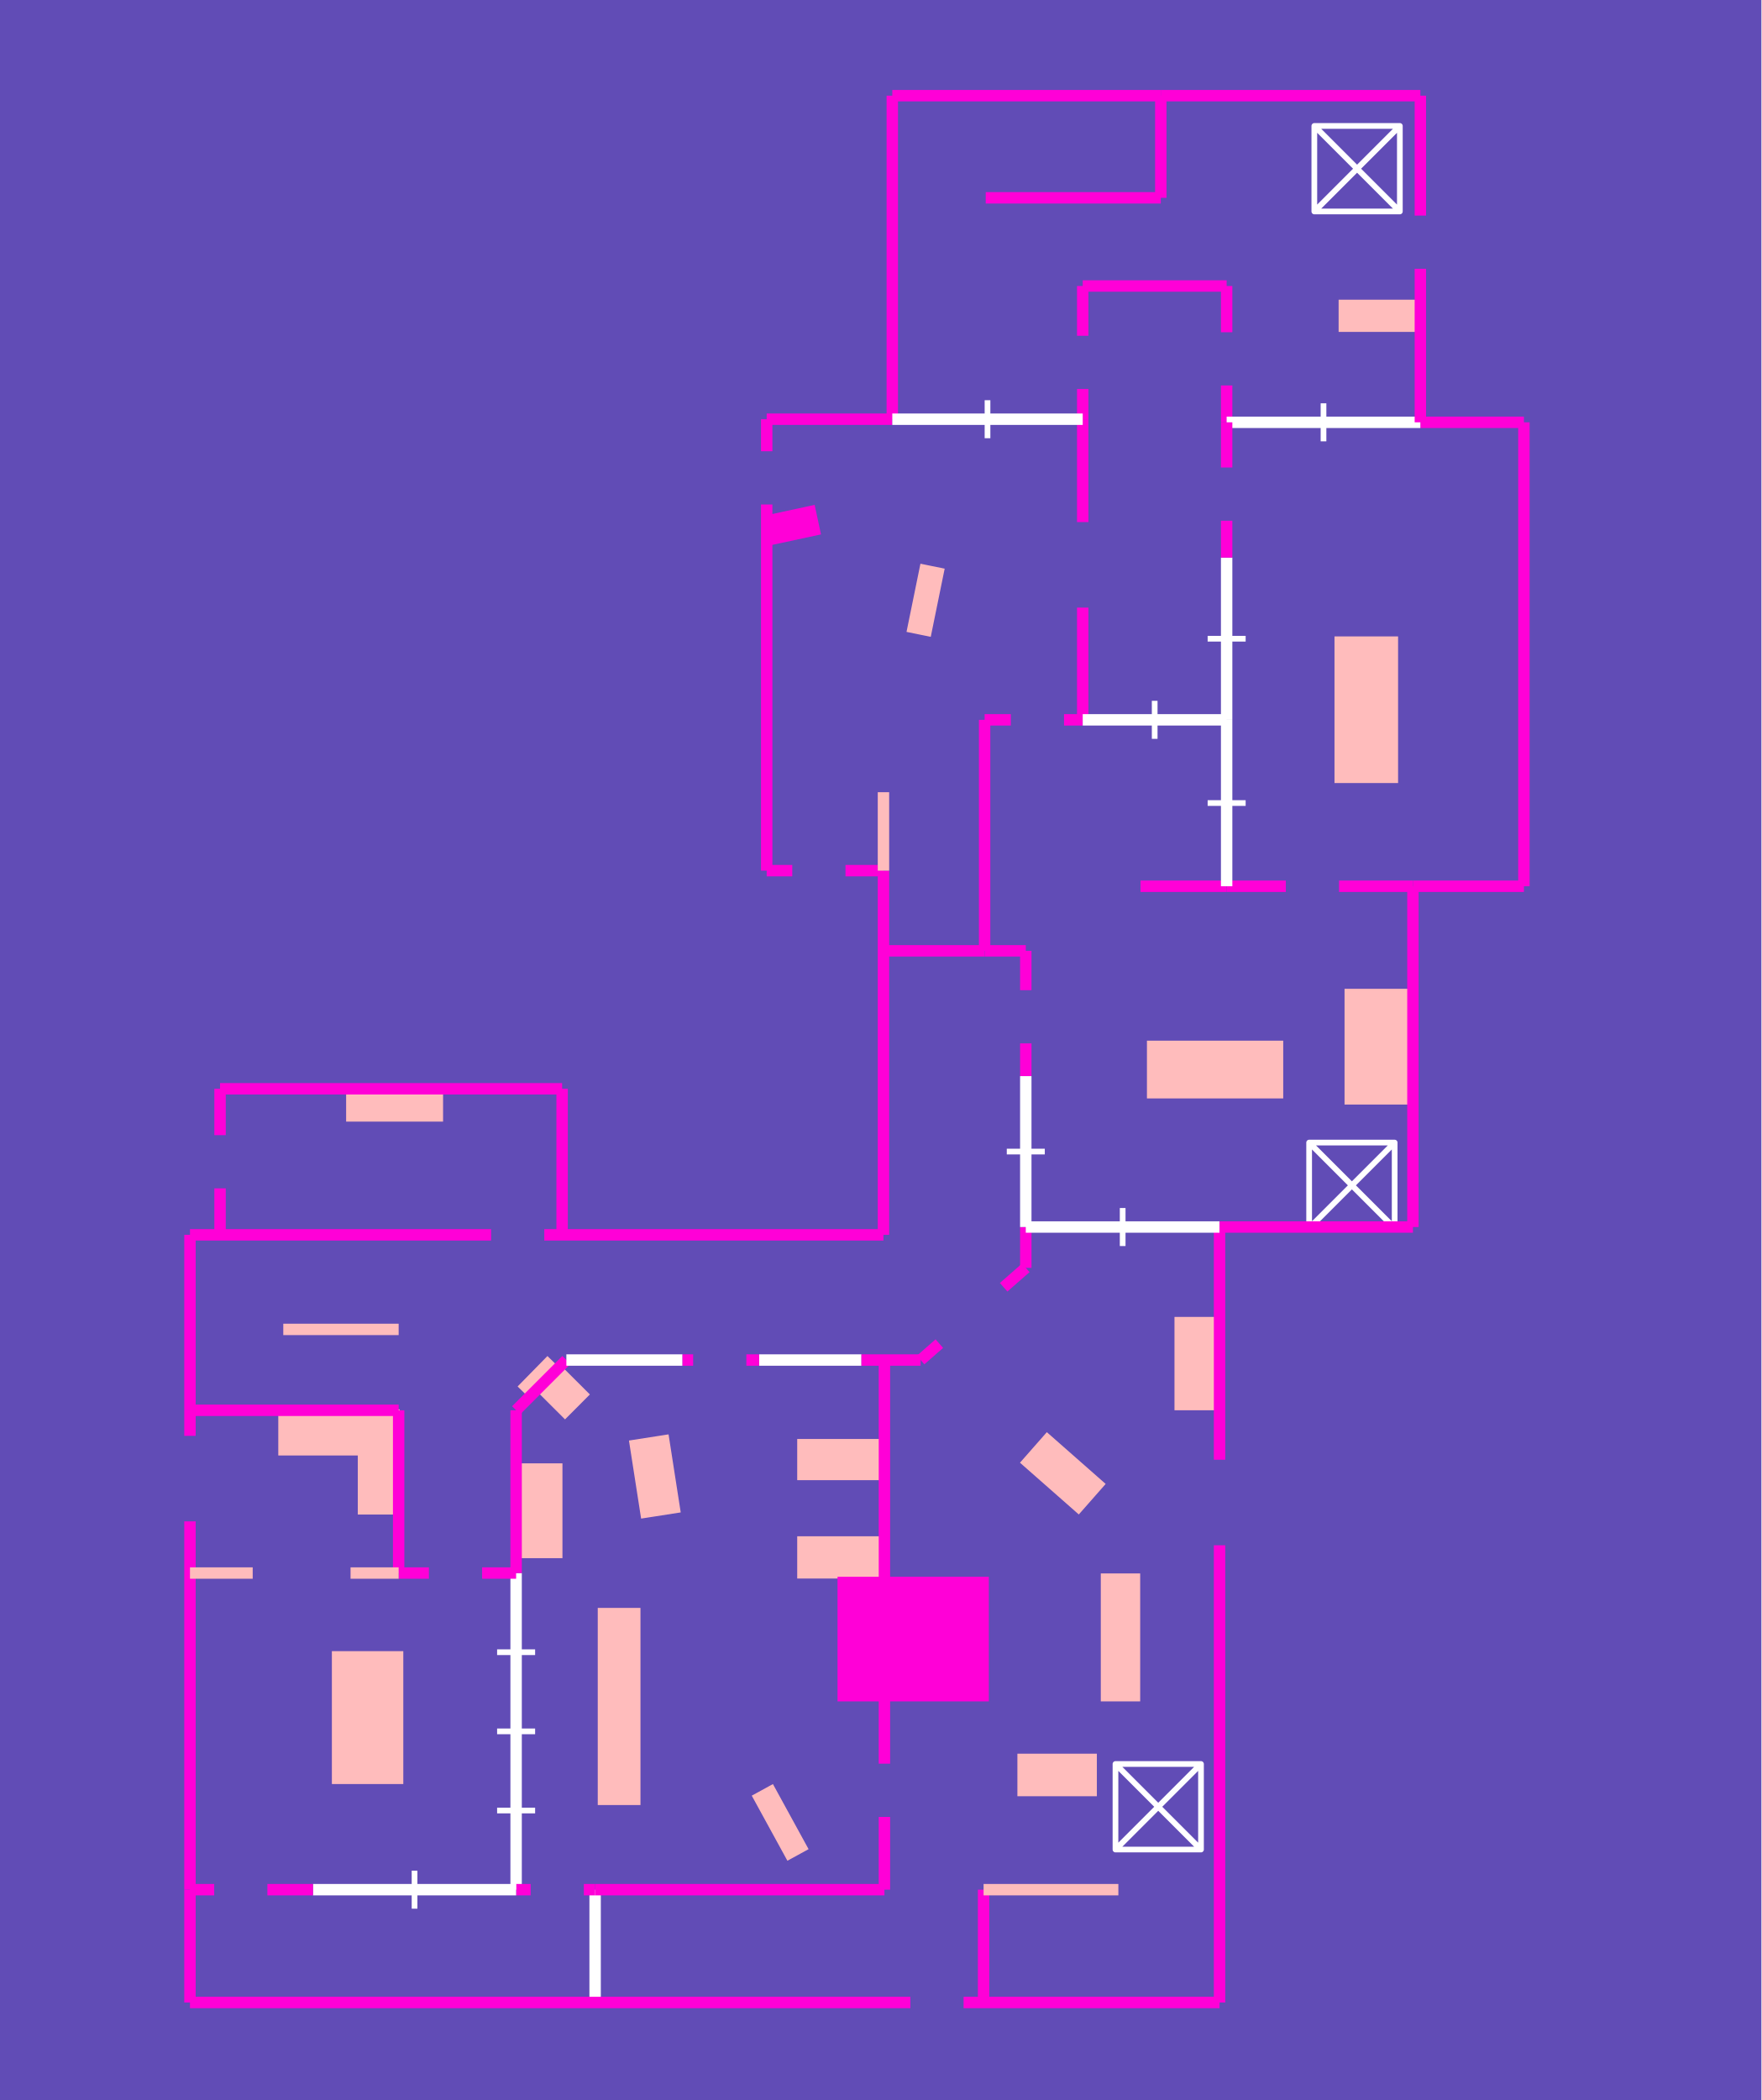
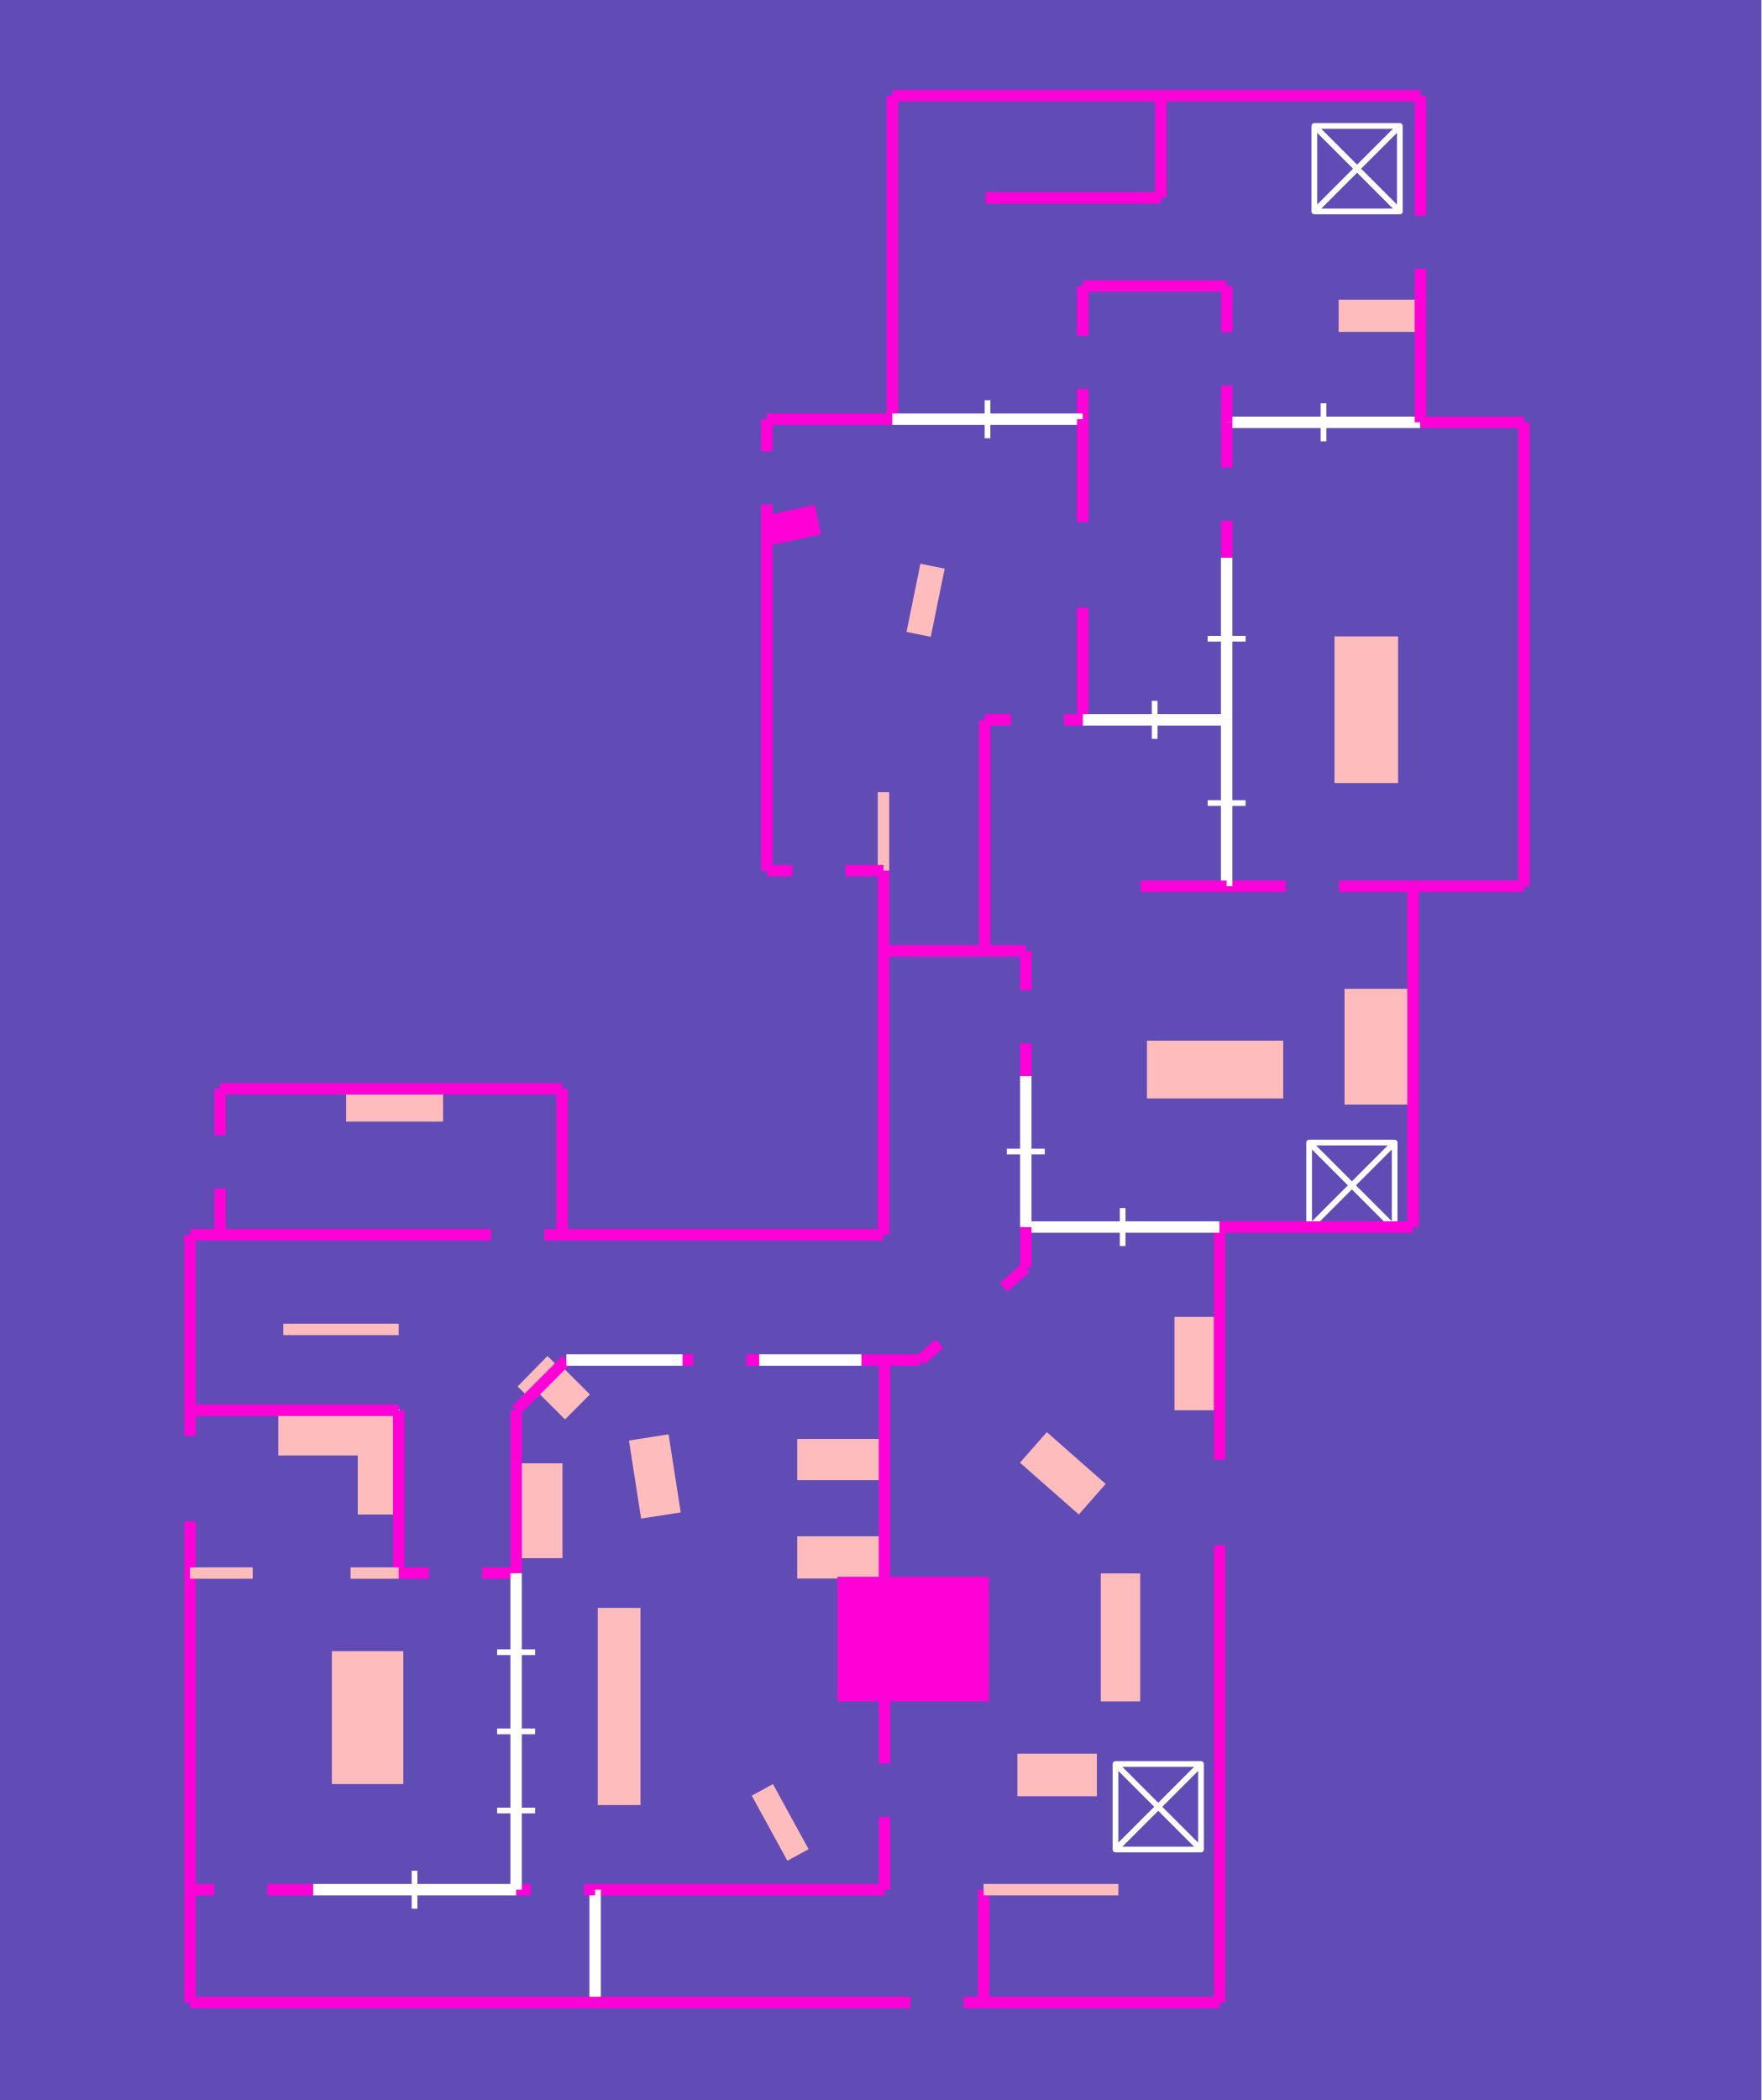
<svg xmlns="http://www.w3.org/2000/svg" viewBox="-335 -450 755 900">
  <rect fill="#614CB6" height="900" width="755" x="-335" y="-450" />
-   <path d="M-82.677,-147.626 L-92.803,-157.78 L-104.984,-145.631 L-94.858,-135.477 z" fill="#FFBCBC" stroke="#FFBCBC" stroke-width="0.75" transform="scale(1, -1)" />
-   <path d="M113.76,-164.312 L138.414,-186.004 L127.395,-198.528 L102.741,-176.836 z" fill="#FFBCBC" stroke="#FFBCBC" stroke-width="0.75" transform="scale(1, -1)" />
-   <path d="M-113.767,-217.409 L-94.281,-217.409 L-94.281,-177.523 L-113.767,-177.523 z" fill="#FFBCBC" stroke="#FFBCBC" stroke-width="0.75" transform="scale(1, -1)" />
  <path d="M-108.027,-148.673 L-112.594,-144.195 L-100.329,-131.685 L-95.761,-136.163 z" fill="#FFBCBC" stroke="#FFBCBC" stroke-width="0.75" transform="scale(1, -1)" />
  <path d="M134.791,-319.435 L101.48,-319.435 L101.48,-301.958 L134.791,-301.958 z" fill="#FFBCBC" stroke="#FFBCBC" stroke-width="0.75" transform="scale(1, -1)" />
+   <path d="M-3.834,-315.107 L11.086,-342.349 L2.671,-346.958 L-12.25,-319.716 z" fill="#FFBCBC" stroke="#FFBCBC" stroke-width="0.75" transform="scale(1, -1)" />
+   <path d="M214.677,-20.38 L157.012,-20.38 L157.012,3.623 L214.677,3.623 z" fill="#FFBCBC" stroke="#FFBCBC" stroke-width="0.75" transform="scale(1, -1)" />
+   <path d="M263.912,176.877 L237.405,176.877 L237.405,114.785 L263.912,114.785 z" fill="#FFBCBC" stroke="#FFBCBC" stroke-width="0.75" transform="scale(1, -1)" />
+   <path d="M270.654,25.852 L241.715,25.852 L241.715,-23.004 L270.654,-23.004 z" fill="#FFBCBC" stroke="#FFBCBC" stroke-width="0.75" transform="scale(1, -1)" />
+   <path d="M-113.767,-217.409 L-94.281,-217.409 L-94.281,-177.523 L-113.767,-177.523 z" fill="#FFBCBC" stroke="#FFBCBC" stroke-width="0.75" transform="scale(1, -1)" />
+   <path d="M-181.26,-198.71 L-164.12,-198.71 L-164.12,-154.414 L-181.26,-154.414 z" fill="#FFBCBC" stroke="#FFBCBC" stroke-width="0.75" transform="scale(1, -1)" />
+   <path d="M7.101,-208.779 L44.11,-208.779 L44.11,-226.138 L7.101,-226.138 z" fill="#FFBCBC" stroke="#FFBCBC" stroke-width="0.75" transform="scale(1, -1)" />
+   <path d="M-82.677,-147.626 L-92.803,-157.78 L-104.984,-145.631 L-94.858,-135.477 z" fill="#FFBCBC" stroke="#FFBCBC" stroke-width="0.75" transform="scale(1, -1)" />
+   <path d="M153.363,-224.705 L137.23,-224.705 L137.23,-278.792 L153.363,-278.792 z" fill="#FFBCBC" stroke="#FFBCBC" stroke-width="0.75" transform="scale(1, -1)" />
+   <path d="M-145.454,-16.622 L-186.256,-16.622 L-186.256,-30.314 L-145.454,-30.314 z" fill="#FFBCBC" stroke="#FFBCBC" stroke-width="0.75" transform="scale(1, -1)" />
+   <path d="M-192.366,-258.016 L-162.501,-258.016 L-162.501,-314.212 L-192.366,-314.212 z" fill="#FFBCBC" stroke="#FFBCBC" stroke-width="0.75" transform="scale(1, -1)" />
+   <path d="M239.173,321.188 L273.839,321.188 L273.839,308.13 L239.173,308.13 z" fill="#FFBCBC" stroke="#FFBCBC" stroke-width="0.75" transform="scale(1, -1)" />
+   <path d="M59.839,207.968 L69.493,205.996 L63.674,177.512 L54.02,179.484 z" fill="#FFBCBC" stroke="#FFBCBC" stroke-width="0.75" transform="scale(1, -1)" />
+   <path d="M24.381,-226.138 L88.481,-226.138 L88.481,-278.792 L24.381,-278.792 z" fill="#FF00D7" stroke="#FF00D7" stroke-width="0.75" transform="scale(1, -1)" />
+   <path d="M7.101,-167.076 L44.11,-167.076 L44.11,-183.982 L7.101,-183.982 z" fill="#FFBCBC" stroke="#FFBCBC" stroke-width="0.75" transform="scale(1, -1)" />
+   <path d="M187.761,-114.77 L168.814,-114.77 L168.814,-154.023 L187.761,-154.023 z" fill="#FFBCBC" stroke="#FFBCBC" stroke-width="0.75" transform="scale(1, -1)" />
+   <path d="M-48.735,-165.156 L-43.637,-197.865 L-59.873,-200.396 L-64.971,-167.687 z" fill="#FFBCBC" stroke="#FFBCBC" stroke-width="0.75" transform="scale(1, -1)" />
  <path d="M-78.399,-323.216 L-60.839,-323.216 L-60.839,-239.476 L-78.399,-239.476 z" fill="#FFBCBC" stroke="#FFBCBC" stroke-width="0.75" transform="scale(1, -1)" />
-   <path d="M7.101,-208.779 L44.11,-208.779 L44.11,-226.138 L7.101,-226.138 z" fill="#FFBCBC" stroke="#FFBCBC" stroke-width="0.75" transform="scale(1, -1)" />
-   <path d="M-3.834,-315.107 L11.086,-342.349 L2.671,-346.958 L-12.25,-319.716 z" fill="#FFBCBC" stroke="#FFBCBC" stroke-width="0.75" transform="scale(1, -1)" />
  <path d="M16.474,221.258 L-3.791,216.892 L-6.358,228.805 L13.907,233.172 z" fill="#FF00D7" stroke="#FF00D7" stroke-width="0.75" transform="scale(1, -1)" />
-   <path d="M59.839,207.968 L69.493,205.996 L63.674,177.512 L54.02,179.484 z" fill="#FFBCBC" stroke="#FFBCBC" stroke-width="0.75" transform="scale(1, -1)" />
-   <path d="M239.173,321.188 L273.839,321.188 L273.839,308.13 L239.173,308.13 z" fill="#FFBCBC" stroke="#FFBCBC" stroke-width="0.75" transform="scale(1, -1)" />
-   <path d="M7.101,-167.076 L44.11,-167.076 L44.11,-183.982 L7.101,-183.982 z" fill="#FFBCBC" stroke="#FFBCBC" stroke-width="0.75" transform="scale(1, -1)" />
-   <path d="M-181.26,-198.71 L-164.12,-198.71 L-164.12,-154.414 L-181.26,-154.414 z" fill="#FFBCBC" stroke="#FFBCBC" stroke-width="0.75" transform="scale(1, -1)" />
-   <path d="M24.381,-226.138 L88.481,-226.138 L88.481,-278.792 L24.381,-278.792 z" fill="#FF00D7" stroke="#FF00D7" stroke-width="0.75" transform="scale(1, -1)" />
+   <path d="M113.76,-164.312 L138.414,-186.004 L127.395,-198.528 L102.741,-176.836 z" fill="#FFBCBC" stroke="#FFBCBC" stroke-width="0.75" transform="scale(1, -1)" />
  <path d="M-215.338,-173.402 L-164.12,-173.402 L-164.12,-154.414 L-215.338,-154.414 z" fill="#FFBCBC" stroke="#FFBCBC" stroke-width="0.75" transform="scale(1, -1)" />
-   <path d="M-48.735,-165.156 L-43.637,-197.865 L-59.873,-200.396 L-64.971,-167.687 z" fill="#FFBCBC" stroke="#FFBCBC" stroke-width="0.75" transform="scale(1, -1)" />
-   <path d="M270.654,25.852 L241.715,25.852 L241.715,-23.004 L270.654,-23.004 z" fill="#FFBCBC" stroke="#FFBCBC" stroke-width="0.75" transform="scale(1, -1)" />
-   <path d="M-145.454,-16.622 L-186.256,-16.622 L-186.256,-30.314 L-145.454,-30.314 z" fill="#FFBCBC" stroke="#FFBCBC" stroke-width="0.75" transform="scale(1, -1)" />
-   <path d="M214.677,-20.38 L157.012,-20.38 L157.012,3.623 L214.677,3.623 z" fill="#FFBCBC" stroke="#FFBCBC" stroke-width="0.75" transform="scale(1, -1)" />
-   <path d="M187.761,-114.77 L168.814,-114.77 L168.814,-154.023 L187.761,-154.023 z" fill="#FFBCBC" stroke="#FFBCBC" stroke-width="0.75" transform="scale(1, -1)" />
-   <path d="M153.363,-224.705 L137.23,-224.705 L137.23,-278.792 L153.363,-278.792 z" fill="#FFBCBC" stroke="#FFBCBC" stroke-width="0.75" transform="scale(1, -1)" />
-   <path d="M263.912,176.877 L237.405,176.877 L237.405,114.785 L263.912,114.785 z" fill="#FFBCBC" stroke="#FFBCBC" stroke-width="0.75" transform="scale(1, -1)" />
-   <path d="M-192.366,-258.016 L-162.501,-258.016 L-162.501,-314.212 L-192.366,-314.212 z" fill="#FFBCBC" stroke="#FFBCBC" stroke-width="0.75" transform="scale(1, -1)" />
+   <path d="M226.161,-76.337 L262.821,-39.677 L226.161,-39.677 L262.821,-76.337 L226.161,-76.337 L226.161,-39.677 L262.821,-39.677 L262.821,-76.337 z" fill="none" stroke="#FFFFFF" stroke-linejoin="round" stroke-width="2.444" transform="scale(1, -1)" />
  <path d="M228.385,359.372 L265.044,396.032 L228.385,396.032 L265.044,359.372 L228.385,359.372 L228.385,396.032 L265.044,396.032 L265.044,359.372 z" fill="none" stroke="#FFFFFF" stroke-linejoin="round" stroke-width="2.444" transform="scale(1, -1)" />
  <path d="M143.147,-342.658 L179.807,-305.998 L143.147,-305.998 L179.807,-342.658 L143.147,-342.658 L143.147,-305.998 L179.807,-305.998 L179.807,-342.658 z" fill="none" stroke="#FFFFFF" stroke-linejoin="round" stroke-width="2.444" transform="scale(1, -1)" />
-   <path d="M226.161,-76.337 L262.821,-39.677 L226.161,-39.677 L262.821,-76.337 L226.161,-76.337 L226.161,-39.677 L262.821,-39.677 L262.821,-76.337 z" fill="none" stroke="#FFFFFF" stroke-linejoin="round" stroke-width="2.444" transform="scale(1, -1)" />
-   <path d="M318.221,269.006 L273.839,269.006 z" fill="none" stroke="#FF00D7" stroke-width="4.888" transform="scale(1, -1)" />
+   <path d="M-113.767,-224.165 L-128.345,-224.165 z" fill="none" stroke="#FF00D7" stroke-width="4.888" transform="scale(1, -1)" />
+   <path d="M-151.155,-224.165 L-164.12,-224.165 z" fill="none" stroke="#FF00D7" stroke-width="4.888" transform="scale(1, -1)" />
+   <path d="M-253.567,-359.859 L-253.567,-408.211 z" fill="none" stroke="#FF00D7" stroke-width="4.888" transform="scale(1, -1)" />
+   <path d="M43.695,-79.217 L43.695,76.864 z" fill="none" stroke="#FF00D7" stroke-width="4.888" transform="scale(1, -1)" />
+   <path d="M162.574,409 L47.482,409 z" fill="none" stroke="#FF00D7" stroke-width="4.888" transform="scale(1, -1)" />
+   <path d="M87.529,365.223 L162.574,365.223 z" fill="none" stroke="#FF00D7" stroke-width="4.888" transform="scale(1, -1)" />
+   <path d="M-9.587,-132.871 L-15.076,-132.871 z" fill="none" stroke="#FF00D7" stroke-width="4.888" transform="scale(1, -1)" />
+   <path d="M-37.887,-132.871 L-42.444,-132.871 z" fill="none" stroke="#FF00D7" stroke-width="4.888" transform="scale(1, -1)" />
+   <path d="M87.058,42.501 L104.703,42.501 z" fill="none" stroke="#FF00D7" stroke-width="4.888" transform="scale(1, -1)" />
+   <path d="M43.695,110.48 L43.695,76.864 z" fill="none" stroke="#FFBCBC" stroke-width="4.888" transform="scale(1, -1)" />
+   <path d="M44.11,-359.859 L-79.903,-359.859 z" fill="none" stroke="#FF00D7" stroke-width="4.888" transform="scale(1, -1)" />
+   <path d="M-6.358,76.864 L4.607,76.864 z" fill="none" stroke="#FF00D7" stroke-width="4.888" transform="scale(1, -1)" />
+   <path d="M27.418,76.864 L43.695,76.864 z" fill="none" stroke="#FF00D7" stroke-width="4.888" transform="scale(1, -1)" />
+   <path d="M43.695,-79.217 L-101.686,-79.217 z" fill="none" stroke="#FF00D7" stroke-width="4.888" transform="scale(1, -1)" />
+   <path d="M-124.496,-79.217 L-253.567,-79.217 z" fill="none" stroke="#FF00D7" stroke-width="4.888" transform="scale(1, -1)" />
+   <path d="M190.8,269.006 L273.839,269.006 z" fill="none" stroke="#FFFFFF" stroke-width="4.888" transform="scale(1, -1)" />
+   <path d="M232.32,260.86 L232.32,277.153 z" fill="none" stroke="#FFFFFF" stroke-width="2.444" transform="scale(1, -1)" />
+   <path d="M-164.12,-119.742 L-213.57,-119.742 z" fill="none" stroke="#FFBCBC" stroke-width="4.888" transform="scale(1, -1)" />
+   <path d="M44.11,-359.859 L44.11,-328.677 z" fill="none" stroke="#FF00D7" stroke-width="4.888" transform="scale(1, -1)" />
+   <path d="M44.11,-305.866 L44.11,-132.871 z" fill="none" stroke="#FF00D7" stroke-width="4.888" transform="scale(1, -1)" />
+   <path d="M190.8,327.428 L190.8,307.61 z" fill="none" stroke="#FF00D7" stroke-width="4.888" transform="scale(1, -1)" />
+   <path d="M190.8,284.8 L190.8,269.006 z" fill="none" stroke="#FF00D7" stroke-width="4.888" transform="scale(1, -1)" />
+   <path d="M47.482,270.339 L-6.358,270.339 z" fill="none" stroke="#FF00D7" stroke-width="4.888" transform="scale(1, -1)" />
+   <path d="M273.839,409 L162.574,409 z" fill="none" stroke="#FF00D7" stroke-width="4.888" transform="scale(1, -1)" />
+   <path d="M187.761,-408.211 L187.761,-212.263 z" fill="none" stroke="#FF00D7" stroke-width="4.888" transform="scale(1, -1)" />
+   <path d="M187.761,-175.604 L187.761,-75.867 z" fill="none" stroke="#FF00D7" stroke-width="4.888" transform="scale(1, -1)" />
+   <path d="M190.8,70.174 L216.17,70.174 z" fill="none" stroke="#FF00D7" stroke-width="4.888" transform="scale(1, -1)" />
+   <path d="M238.981,70.174 L270.654,70.174 z" fill="none" stroke="#FF00D7" stroke-width="4.888" transform="scale(1, -1)" />
+   <path d="M270.654,-75.867 L270.654,70.174 z" fill="none" stroke="#FF00D7" stroke-width="4.888" transform="scale(1, -1)" />
+   <path d="M-164.12,-154.414 L-253.567,-154.414 z" fill="none" stroke="#FF00D7" stroke-width="4.888" transform="scale(1, -1)" />
+   <path d="M47.482,409 L47.482,270.339 z" fill="none" stroke="#FF00D7" stroke-width="4.888" transform="scale(1, -1)" />
+   <path d="M-92.225,-132.871 L-113.767,-154.414 z" fill="none" stroke="#FF00D7" stroke-width="4.888" transform="scale(1, -1)" />
+   <path d="M104.703,-11.194 L104.703,2.828 z" fill="none" stroke="#FF00D7" stroke-width="4.888" transform="scale(1, -1)" />
+   <path d="M104.703,25.638 L104.703,42.501 z" fill="none" stroke="#FF00D7" stroke-width="4.888" transform="scale(1, -1)" />
+   <path d="M129.109,327.428 L129.109,306.099 z" fill="none" stroke="#FF00D7" stroke-width="4.888" transform="scale(1, -1)" />
+   <path d="M129.109,283.289 L129.109,270.339 z" fill="none" stroke="#FF00D7" stroke-width="4.888" transform="scale(1, -1)" />
+   <path d="M-164.12,-224.165 L-164.12,-154.414 z" fill="none" stroke="#FF00D7" stroke-width="4.888" transform="scale(1, -1)" />
+   <path d="M-94.047,-79.217 L-94.047,-16.623 z" fill="none" stroke="#FF00D7" stroke-width="4.888" transform="scale(1, -1)" />
+   <path d="M86.614,-408.211 L86.614,-359.859 z" fill="none" stroke="#FF00D7" stroke-width="4.888" transform="scale(1, -1)" />
+   <path d="M144.384,-359.859 L86.614,-359.859 z" fill="none" stroke="#FFBCBC" stroke-width="4.888" transform="scale(1, -1)" />
+   <path d="M59.62,-132.871 L34.251,-132.871 z" fill="none" stroke="#FF00D7" stroke-width="4.888" transform="scale(1, -1)" />
+   <path d="M-92.225,-132.871 L-42.444,-132.871 z" fill="none" stroke="#FFFFFF" stroke-width="4.888" transform="scale(1, -1)" />
+   <path d="M-79.903,-359.859 L-79.903,-408.211 z" fill="none" stroke="#FFFFFF" stroke-width="4.888" transform="scale(1, -1)" />
+   <path d="M87.058,141.501 L87.058,42.501 z" fill="none" stroke="#FF00D7" stroke-width="4.888" transform="scale(1, -1)" />
+   <path d="M-9.587,-132.871 L34.251,-132.871 z" fill="none" stroke="#FFFFFF" stroke-width="4.888" transform="scale(1, -1)" />
+   <path d="M-79.903,-359.859 L-84.732,-359.859 z" fill="none" stroke="#FF00D7" stroke-width="4.888" transform="scale(1, -1)" />
+   <path d="M-107.543,-359.859 L-113.767,-359.859 z" fill="none" stroke="#FF00D7" stroke-width="4.888" transform="scale(1, -1)" />
+   <path d="M47.482,270.339 L129.109,270.339 z" fill="none" stroke="#FFFFFF" stroke-width="4.888" transform="scale(1, -1)" />
+   <path d="M88.296,262.192 L88.296,278.485 z" fill="none" stroke="#FFFFFF" stroke-width="2.444" transform="scale(1, -1)" />
+   <path d="M190.8,141.501 L190.8,211.027 z" fill="none" stroke="#FFFFFF" stroke-width="4.888" transform="scale(1, -1)" />
+   <path d="M198.946,176.264 L182.653,176.264 z" fill="none" stroke="#FFFFFF" stroke-width="2.444" transform="scale(1, -1)" />
+   <path d="M-253.567,-408.211 L55.233,-408.211 z" fill="none" stroke="#FF00D7" stroke-width="4.888" transform="scale(1, -1)" />
+   <path d="M78.043,-408.211 L187.761,-408.211 z" fill="none" stroke="#FF00D7" stroke-width="4.888" transform="scale(1, -1)" />
+   <path d="M104.703,-75.867 L187.761,-75.867 z" fill="none" stroke="#FFFFFF" stroke-width="4.888" transform="scale(1, -1)" />
+   <path d="M146.232,-84.014 L146.232,-67.721 z" fill="none" stroke="#FFFFFF" stroke-width="2.444" transform="scale(1, -1)" />
+   <path d="M104.703,-93.361 L104.703,-75.867 z" fill="none" stroke="#FF00D7" stroke-width="4.888" transform="scale(1, -1)" />
+   <path d="M129.109,327.428 L190.8,327.428 z" fill="none" stroke="#FF00D7" stroke-width="4.888" transform="scale(1, -1)" />
+   <path d="M190.8,269.006 L190.8,249.644 z" fill="none" stroke="#FF00D7" stroke-width="4.888" transform="scale(1, -1)" />
+   <path d="M190.8,226.834 L190.8,211.027 z" fill="none" stroke="#FF00D7" stroke-width="4.888" transform="scale(1, -1)" />
+   <path d="M162.574,365.223 L162.574,409 z" fill="none" stroke="#FF00D7" stroke-width="4.888" transform="scale(1, -1)" />
+   <path d="M190.8,70.174 L190.8,141.501 z" fill="none" stroke="#FFFFFF" stroke-width="4.888" transform="scale(1, -1)" />
+   <path d="M198.946,105.838 L182.653,105.838 z" fill="none" stroke="#FFFFFF" stroke-width="2.444" transform="scale(1, -1)" />
+   <path d="M43.695,42.501 L87.058,42.501 z" fill="none" stroke="#FF00D7" stroke-width="4.888" transform="scale(1, -1)" />
+   <path d="M-200.839,-359.859 L-113.767,-359.859 z" fill="none" stroke="#FFFFFF" stroke-width="4.888" transform="scale(1, -1)" />
+   <path d="M-157.303,-368.005 L-157.303,-351.712 z" fill="none" stroke="#FFFFFF" stroke-width="2.444" transform="scale(1, -1)" />
  <path d="M-253.567,-154.414 L-253.567,-165.358 z" fill="none" stroke="#FF00D7" stroke-width="4.888" transform="scale(1, -1)" />
  <path d="M-253.567,-202.018 L-253.567,-359.859 z" fill="none" stroke="#FF00D7" stroke-width="4.888" transform="scale(1, -1)" />
-   <path d="M-164.12,-154.414 L-253.567,-154.414 z" fill="none" stroke="#FF00D7" stroke-width="4.888" transform="scale(1, -1)" />
-   <path d="M-164.12,-119.742 L-213.57,-119.742 z" fill="none" stroke="#FFBCBC" stroke-width="4.888" transform="scale(1, -1)" />
-   <path d="M-79.903,-359.859 L-79.903,-408.211 z" fill="none" stroke="#FFFFFF" stroke-width="4.888" transform="scale(1, -1)" />
-   <path d="M-9.587,-132.871 L34.251,-132.871 z" fill="none" stroke="#FFFFFF" stroke-width="4.888" transform="scale(1, -1)" />
-   <path d="M162.574,409 L47.482,409 z" fill="none" stroke="#FF00D7" stroke-width="4.888" transform="scale(1, -1)" />
-   <path d="M104.703,-93.361 L104.703,-75.867 z" fill="none" stroke="#FF00D7" stroke-width="4.888" transform="scale(1, -1)" />
-   <path d="M270.654,-75.867 L270.654,70.174 z" fill="none" stroke="#FF00D7" stroke-width="4.888" transform="scale(1, -1)" />
-   <path d="M-94.047,-16.623 L-240.674,-16.623 z" fill="none" stroke="#FF00D7" stroke-width="4.888" transform="scale(1, -1)" />
+   <path d="M129.109,141.501 L129.109,189.597 z" fill="none" stroke="#FF00D7" stroke-width="4.888" transform="scale(1, -1)" />
+   <path d="M129.109,226.256 L129.109,270.339 z" fill="none" stroke="#FF00D7" stroke-width="4.888" transform="scale(1, -1)" />
+   <path d="M59.62,-132.871 L67.644,-125.839 z" fill="none" stroke="#FF00D7" stroke-width="4.888" transform="scale(1, -1)" />
+   <path d="M95.214,-101.676 L104.703,-93.361 z" fill="none" stroke="#FF00D7" stroke-width="4.888" transform="scale(1, -1)" />
+   <path d="M187.761,-75.867 L270.654,-75.867 z" fill="none" stroke="#FF00D7" stroke-width="4.888" transform="scale(1, -1)" />
  <path d="M-113.767,-359.859 L-113.767,-224.165 z" fill="none" stroke="#FFFFFF" stroke-width="4.888" transform="scale(1, -1)" />
  <path d="M-105.621,-325.935 L-121.914,-325.935 z" fill="none" stroke="#FFFFFF" stroke-width="2.444" transform="scale(1, -1)" />
  <path d="M-105.621,-292.012 L-121.914,-292.012 z" fill="none" stroke="#FFFFFF" stroke-width="2.444" transform="scale(1, -1)" />
  <path d="M-105.621,-258.089 L-121.914,-258.089 z" fill="none" stroke="#FFFFFF" stroke-width="2.444" transform="scale(1, -1)" />
-   <path d="M190.8,327.428 L190.8,307.61 z" fill="none" stroke="#FF00D7" stroke-width="4.888" transform="scale(1, -1)" />
-   <path d="M190.8,284.8 L190.8,269.006 z" fill="none" stroke="#FF00D7" stroke-width="4.888" transform="scale(1, -1)" />
-   <path d="M190.8,269.006 L273.839,269.006 z" fill="none" stroke="#FFFFFF" stroke-width="4.888" transform="scale(1, -1)" />
-   <path d="M232.32,260.86 L232.32,277.153 z" fill="none" stroke="#FFFFFF" stroke-width="2.444" transform="scale(1, -1)" />
-   <path d="M44.11,-359.859 L44.11,-328.677 z" fill="none" stroke="#FF00D7" stroke-width="4.888" transform="scale(1, -1)" />
-   <path d="M44.11,-305.866 L44.11,-132.871 z" fill="none" stroke="#FF00D7" stroke-width="4.888" transform="scale(1, -1)" />
-   <path d="M43.695,-79.217 L-101.686,-79.217 z" fill="none" stroke="#FF00D7" stroke-width="4.888" transform="scale(1, -1)" />
-   <path d="M-124.496,-79.217 L-253.567,-79.217 z" fill="none" stroke="#FF00D7" stroke-width="4.888" transform="scale(1, -1)" />
-   <path d="M-79.903,-359.859 L-84.732,-359.859 z" fill="none" stroke="#FF00D7" stroke-width="4.888" transform="scale(1, -1)" />
-   <path d="M-107.543,-359.859 L-113.767,-359.859 z" fill="none" stroke="#FF00D7" stroke-width="4.888" transform="scale(1, -1)" />
-   <path d="M43.695,-79.217 L43.695,76.864 z" fill="none" stroke="#FF00D7" stroke-width="4.888" transform="scale(1, -1)" />
+   <path d="M-94.047,-16.623 L-240.674,-16.623 z" fill="none" stroke="#FF00D7" stroke-width="4.888" transform="scale(1, -1)" />
+   <path d="M273.839,269.006 L273.839,334.807 z" fill="none" stroke="#FF00D7" stroke-width="4.888" transform="scale(1, -1)" />
+   <path d="M273.839,357.617 L273.839,409 z" fill="none" stroke="#FF00D7" stroke-width="4.888" transform="scale(1, -1)" />
+   <path d="M318.221,269.006 L273.839,269.006 z" fill="none" stroke="#FF00D7" stroke-width="4.888" transform="scale(1, -1)" />
+   <path d="M153.884,70.174 L190.8,70.174 z" fill="none" stroke="#FF00D7" stroke-width="4.888" transform="scale(1, -1)" />
+   <path d="M190.8,141.501 L129.109,141.501 z" fill="none" stroke="#FFFFFF" stroke-width="4.888" transform="scale(1, -1)" />
+   <path d="M159.955,149.647 L159.955,133.354 z" fill="none" stroke="#FFFFFF" stroke-width="2.444" transform="scale(1, -1)" />
+   <path d="M87.058,141.501 L98.288,141.501 z" fill="none" stroke="#FF00D7" stroke-width="4.888" transform="scale(1, -1)" />
+   <path d="M121.098,141.501 L129.109,141.501 z" fill="none" stroke="#FF00D7" stroke-width="4.888" transform="scale(1, -1)" />
+   <path d="M104.703,-11.194 L104.703,-75.867 z" fill="none" stroke="#FFFFFF" stroke-width="4.888" transform="scale(1, -1)" />
+   <path d="M96.556,-43.531 L112.849,-43.531 z" fill="none" stroke="#FFFFFF" stroke-width="2.444" transform="scale(1, -1)" />
  <path d="M-253.567,-224.165 L-226.681,-224.165 z" fill="none" stroke="#FFBCBC" stroke-width="4.888" transform="scale(1, -1)" />
-   <path d="M187.761,-408.211 L187.761,-212.263 z" fill="none" stroke="#FF00D7" stroke-width="4.888" transform="scale(1, -1)" />
-   <path d="M187.761,-175.604 L187.761,-75.867 z" fill="none" stroke="#FF00D7" stroke-width="4.888" transform="scale(1, -1)" />
+   <path d="M318.221,70.174 L318.221,269.006 z" fill="none" stroke="#FF00D7" stroke-width="4.888" transform="scale(1, -1)" />
+   <path d="M-200.839,-359.859 L-220.379,-359.859 z" fill="none" stroke="#FF00D7" stroke-width="4.888" transform="scale(1, -1)" />
+   <path d="M-243.189,-359.859 L-253.567,-359.859 z" fill="none" stroke="#FF00D7" stroke-width="4.888" transform="scale(1, -1)" />
+   <path d="M-253.567,-79.217 L-253.567,-154.414 z" fill="none" stroke="#FF00D7" stroke-width="4.888" transform="scale(1, -1)" />
+   <path d="M270.654,70.174 L318.221,70.174 z" fill="none" stroke="#FF00D7" stroke-width="4.888" transform="scale(1, -1)" />
+   <path d="M-113.767,-154.414 L-113.767,-224.165 z" fill="none" stroke="#FF00D7" stroke-width="4.888" transform="scale(1, -1)" />
  <path d="M-6.358,270.339 L-6.358,256.605 z" fill="none" stroke="#FF00D7" stroke-width="4.888" transform="scale(1, -1)" />
  <path d="M-6.358,233.795 L-6.358,76.864 z" fill="none" stroke="#FF00D7" stroke-width="4.888" transform="scale(1, -1)" />
-   <path d="M47.482,270.339 L-6.358,270.339 z" fill="none" stroke="#FF00D7" stroke-width="4.888" transform="scale(1, -1)" />
-   <path d="M86.614,-408.211 L86.614,-359.859 z" fill="none" stroke="#FF00D7" stroke-width="4.888" transform="scale(1, -1)" />
-   <path d="M-200.839,-359.859 L-113.767,-359.859 z" fill="none" stroke="#FFFFFF" stroke-width="4.888" transform="scale(1, -1)" />
-   <path d="M-157.303,-368.005 L-157.303,-351.712 z" fill="none" stroke="#FFFFFF" stroke-width="2.444" transform="scale(1, -1)" />
-   <path d="M-94.047,-79.217 L-94.047,-16.623 z" fill="none" stroke="#FF00D7" stroke-width="4.888" transform="scale(1, -1)" />
-   <path d="M87.058,42.501 L104.703,42.501 z" fill="none" stroke="#FF00D7" stroke-width="4.888" transform="scale(1, -1)" />
-   <path d="M273.839,269.006 L273.839,334.807 z" fill="none" stroke="#FF00D7" stroke-width="4.888" transform="scale(1, -1)" />
-   <path d="M273.839,357.617 L273.839,409 z" fill="none" stroke="#FF00D7" stroke-width="4.888" transform="scale(1, -1)" />
-   <path d="M273.839,409 L162.574,409 z" fill="none" stroke="#FF00D7" stroke-width="4.888" transform="scale(1, -1)" />
-   <path d="M190.8,141.501 L190.8,211.027 z" fill="none" stroke="#FFFFFF" stroke-width="4.888" transform="scale(1, -1)" />
-   <path d="M198.946,176.264 L182.653,176.264 z" fill="none" stroke="#FFFFFF" stroke-width="2.444" transform="scale(1, -1)" />
-   <path d="M-164.12,-224.165 L-164.12,-154.414 z" fill="none" stroke="#FF00D7" stroke-width="4.888" transform="scale(1, -1)" />
-   <path d="M-253.567,-359.859 L-253.567,-408.211 z" fill="none" stroke="#FF00D7" stroke-width="4.888" transform="scale(1, -1)" />
-   <path d="M104.703,-75.867 L187.761,-75.867 z" fill="none" stroke="#FFFFFF" stroke-width="4.888" transform="scale(1, -1)" />
-   <path d="M146.232,-84.014 L146.232,-67.721 z" fill="none" stroke="#FFFFFF" stroke-width="2.444" transform="scale(1, -1)" />
-   <path d="M44.11,-359.859 L-79.903,-359.859 z" fill="none" stroke="#FF00D7" stroke-width="4.888" transform="scale(1, -1)" />
-   <path d="M-200.839,-359.859 L-220.379,-359.859 z" fill="none" stroke="#FF00D7" stroke-width="4.888" transform="scale(1, -1)" />
-   <path d="M-243.189,-359.859 L-253.567,-359.859 z" fill="none" stroke="#FF00D7" stroke-width="4.888" transform="scale(1, -1)" />
-   <path d="M47.482,409 L47.482,270.339 z" fill="none" stroke="#FF00D7" stroke-width="4.888" transform="scale(1, -1)" />
-   <path d="M129.109,327.428 L190.8,327.428 z" fill="none" stroke="#FF00D7" stroke-width="4.888" transform="scale(1, -1)" />
-   <path d="M-113.767,-224.165 L-128.345,-224.165 z" fill="none" stroke="#FF00D7" stroke-width="4.888" transform="scale(1, -1)" />
-   <path d="M-151.155,-224.165 L-164.12,-224.165 z" fill="none" stroke="#FF00D7" stroke-width="4.888" transform="scale(1, -1)" />
-   <path d="M187.761,-75.867 L270.654,-75.867 z" fill="none" stroke="#FF00D7" stroke-width="4.888" transform="scale(1, -1)" />
-   <path d="M190.8,70.174 L216.17,70.174 z" fill="none" stroke="#FF00D7" stroke-width="4.888" transform="scale(1, -1)" />
-   <path d="M238.981,70.174 L270.654,70.174 z" fill="none" stroke="#FF00D7" stroke-width="4.888" transform="scale(1, -1)" />
-   <path d="M59.62,-132.871 L34.251,-132.871 z" fill="none" stroke="#FF00D7" stroke-width="4.888" transform="scale(1, -1)" />
-   <path d="M144.384,-359.859 L86.614,-359.859 z" fill="none" stroke="#FFBCBC" stroke-width="4.888" transform="scale(1, -1)" />
-   <path d="M104.703,-11.194 L104.703,2.828 z" fill="none" stroke="#FF00D7" stroke-width="4.888" transform="scale(1, -1)" />
-   <path d="M104.703,25.638 L104.703,42.501 z" fill="none" stroke="#FF00D7" stroke-width="4.888" transform="scale(1, -1)" />
-   <path d="M-92.225,-132.871 L-113.767,-154.414 z" fill="none" stroke="#FF00D7" stroke-width="4.888" transform="scale(1, -1)" />
-   <path d="M318.221,70.174 L318.221,269.006 z" fill="none" stroke="#FF00D7" stroke-width="4.888" transform="scale(1, -1)" />
-   <path d="M87.529,365.223 L162.574,365.223 z" fill="none" stroke="#FF00D7" stroke-width="4.888" transform="scale(1, -1)" />
-   <path d="M87.058,141.501 L98.288,141.501 z" fill="none" stroke="#FF00D7" stroke-width="4.888" transform="scale(1, -1)" />
-   <path d="M121.098,141.501 L129.109,141.501 z" fill="none" stroke="#FF00D7" stroke-width="4.888" transform="scale(1, -1)" />
-   <path d="M59.62,-132.871 L67.644,-125.839 z" fill="none" stroke="#FF00D7" stroke-width="4.888" transform="scale(1, -1)" />
-   <path d="M95.214,-101.676 L104.703,-93.361 z" fill="none" stroke="#FF00D7" stroke-width="4.888" transform="scale(1, -1)" />
-   <path d="M129.109,141.501 L129.109,189.597 z" fill="none" stroke="#FF00D7" stroke-width="4.888" transform="scale(1, -1)" />
-   <path d="M129.109,226.256 L129.109,270.339 z" fill="none" stroke="#FF00D7" stroke-width="4.888" transform="scale(1, -1)" />
-   <path d="M-253.567,-79.217 L-253.567,-154.414 z" fill="none" stroke="#FF00D7" stroke-width="4.888" transform="scale(1, -1)" />
-   <path d="M-92.225,-132.871 L-42.444,-132.871 z" fill="none" stroke="#FFFFFF" stroke-width="4.888" transform="scale(1, -1)" />
-   <path d="M190.8,141.501 L129.109,141.501 z" fill="none" stroke="#FFFFFF" stroke-width="4.888" transform="scale(1, -1)" />
-   <path d="M159.955,149.647 L159.955,133.354 z" fill="none" stroke="#FFFFFF" stroke-width="2.444" transform="scale(1, -1)" />
  <path d="M-240.674,-16.623 L-240.674,-36.486 z" fill="none" stroke="#FF00D7" stroke-width="4.888" transform="scale(1, -1)" />
  <path d="M-240.674,-59.296 L-240.674,-79.217 z" fill="none" stroke="#FF00D7" stroke-width="4.888" transform="scale(1, -1)" />
-   <path d="M190.8,269.006 L190.8,249.644 z" fill="none" stroke="#FF00D7" stroke-width="4.888" transform="scale(1, -1)" />
-   <path d="M190.8,226.834 L190.8,211.027 z" fill="none" stroke="#FF00D7" stroke-width="4.888" transform="scale(1, -1)" />
-   <path d="M-9.587,-132.871 L-15.076,-132.871 z" fill="none" stroke="#FF00D7" stroke-width="4.888" transform="scale(1, -1)" />
-   <path d="M-37.887,-132.871 L-42.444,-132.871 z" fill="none" stroke="#FF00D7" stroke-width="4.888" transform="scale(1, -1)" />
-   <path d="M-6.358,76.864 L4.607,76.864 z" fill="none" stroke="#FF00D7" stroke-width="4.888" transform="scale(1, -1)" />
-   <path d="M27.418,76.864 L43.695,76.864 z" fill="none" stroke="#FF00D7" stroke-width="4.888" transform="scale(1, -1)" />
-   <path d="M43.695,110.48 L43.695,76.864 z" fill="none" stroke="#FFBCBC" stroke-width="4.888" transform="scale(1, -1)" />
  <path d="M-184.737,-224.165 L-164.12,-224.165 z" fill="none" stroke="#FFBCBC" stroke-width="4.888" transform="scale(1, -1)" />
-   <path d="M153.884,70.174 L190.8,70.174 z" fill="none" stroke="#FF00D7" stroke-width="4.888" transform="scale(1, -1)" />
-   <path d="M162.574,365.223 L162.574,409 z" fill="none" stroke="#FF00D7" stroke-width="4.888" transform="scale(1, -1)" />
-   <path d="M87.058,141.501 L87.058,42.501 z" fill="none" stroke="#FF00D7" stroke-width="4.888" transform="scale(1, -1)" />
-   <path d="M129.109,327.428 L129.109,306.099 z" fill="none" stroke="#FF00D7" stroke-width="4.888" transform="scale(1, -1)" />
-   <path d="M129.109,283.289 L129.109,270.339 z" fill="none" stroke="#FF00D7" stroke-width="4.888" transform="scale(1, -1)" />
-   <path d="M-253.567,-408.211 L55.233,-408.211 z" fill="none" stroke="#FF00D7" stroke-width="4.888" transform="scale(1, -1)" />
-   <path d="M78.043,-408.211 L187.761,-408.211 z" fill="none" stroke="#FF00D7" stroke-width="4.888" transform="scale(1, -1)" />
-   <path d="M190.8,70.174 L190.8,141.501 z" fill="none" stroke="#FFFFFF" stroke-width="4.888" transform="scale(1, -1)" />
-   <path d="M198.946,105.838 L182.653,105.838 z" fill="none" stroke="#FFFFFF" stroke-width="2.444" transform="scale(1, -1)" />
-   <path d="M47.482,270.339 L129.109,270.339 z" fill="none" stroke="#FFFFFF" stroke-width="4.888" transform="scale(1, -1)" />
-   <path d="M88.296,262.192 L88.296,278.485 z" fill="none" stroke="#FFFFFF" stroke-width="2.444" transform="scale(1, -1)" />
-   <path d="M270.654,70.174 L318.221,70.174 z" fill="none" stroke="#FF00D7" stroke-width="4.888" transform="scale(1, -1)" />
-   <path d="M-113.767,-154.414 L-113.767,-224.165 z" fill="none" stroke="#FF00D7" stroke-width="4.888" transform="scale(1, -1)" />
-   <path d="M104.703,-11.194 L104.703,-75.867 z" fill="none" stroke="#FFFFFF" stroke-width="4.888" transform="scale(1, -1)" />
-   <path d="M96.556,-43.531 L112.849,-43.531 z" fill="none" stroke="#FFFFFF" stroke-width="2.444" transform="scale(1, -1)" />
-   <path d="M43.695,42.501 L87.058,42.501 z" fill="none" stroke="#FF00D7" stroke-width="4.888" transform="scale(1, -1)" />
</svg>
